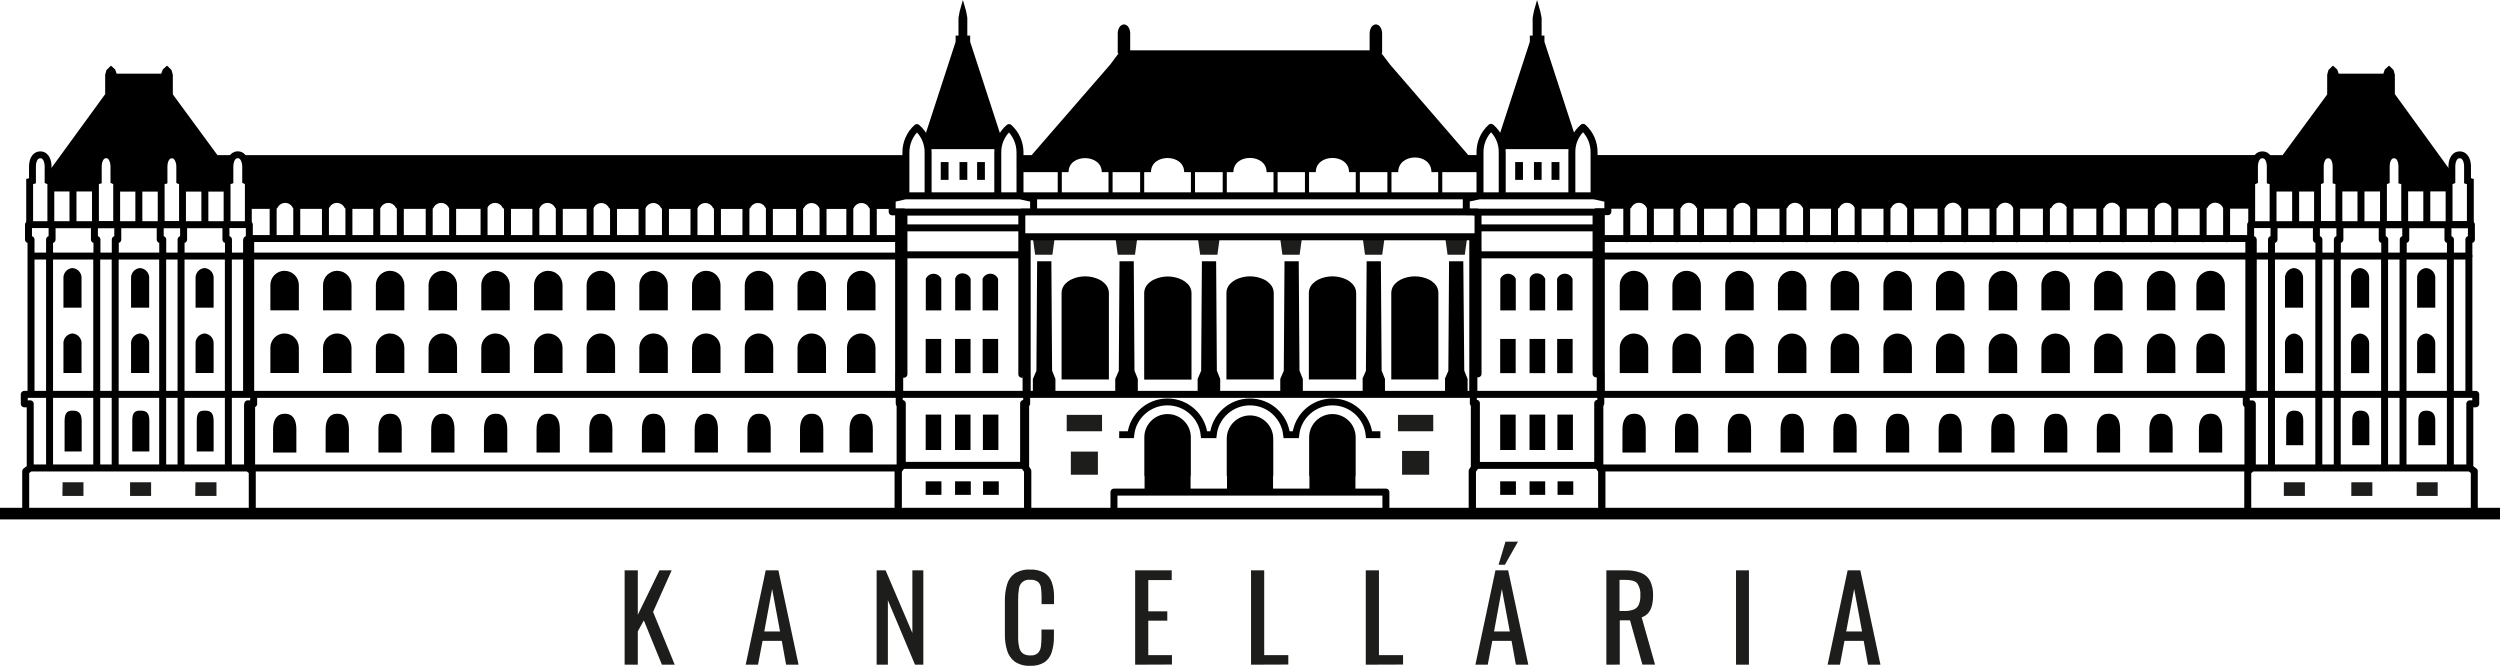
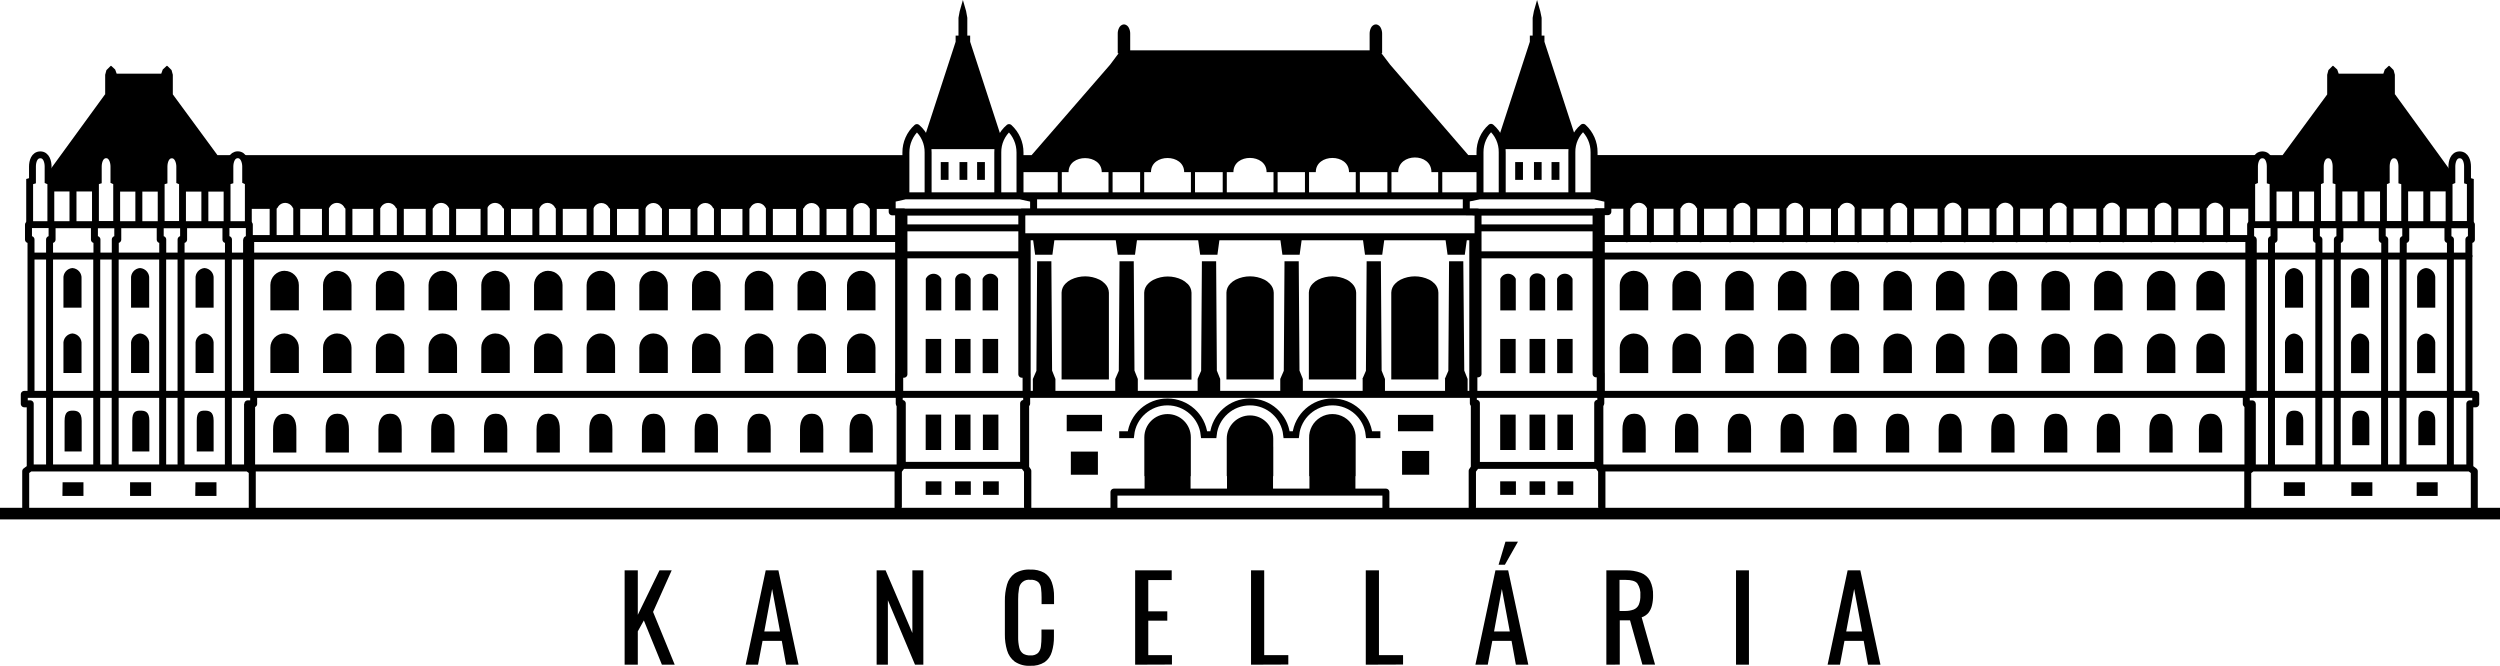
<svg xmlns="http://www.w3.org/2000/svg" fill="currentcolor" viewBox="0 0 702.18 186.98">
-   <path fill="#1d1d1b" d="M175.44 186.69v-26.5h3.7v12.5l6.09-12.5h3.43l-5.23 11.68 6.08 14.82h-3.6l-5.07-12.43-1.7 3.07v9.36zm34 0l5.63-26.5h3.56l5.66 26.5h-3.5l-1.21-6.69h-5.4l-1.27 6.68zm5.23-9.33h4.42l-2.22-11.94zm31.55 9.33v-26.5h2.52l7.52 17.6v-17.6h3.08v26.5H257l-7.62-18.1v18.1zm43.16.31a7.12 7.12 0 0 1-4.37-1.17 6.07 6.07 0 0 1-2.16-3.18 15.06 15.06 0 0 1-.61-4.45v-9.36a16 16 0 0 1 .61-4.68 5.62 5.62 0 0 1 2.16-3.09 7.49 7.49 0 0 1 4.37-1.09 7.37 7.37 0 0 1 3.94.91 5.1 5.1 0 0 1 2.09 2.62 11.59 11.59 0 0 1 .64 4.09v2.09h-3.5v-1.86a19.93 19.93 0 0 0-.15-2.6 2.76 2.76 0 0 0-.8-1.75 3.1 3.1 0 0 0-2.19-.62 2.79 2.79 0 0 0-3.22 2.56 16.19 16.19 0 0 0-.22 2.87v10.5a12.06 12.06 0 0 0 .33 3.16 2.8 2.8 0 0 0 1.08 1.65 3.65 3.65 0 0 0 2 .49 2.93 2.93 0 0 0 2.16-.67 3.24 3.24 0 0 0 .82-1.85 20.08 20.08 0 0 0 .16-2.75v-2h3.5v2a13.81 13.81 0 0 1-.59 4.27 5.39 5.39 0 0 1-2 2.88 6.85 6.85 0 0 1-4.05 1.03zm29.45-.31v-26.5h10.27v2.74h-6.58v8.77h5.34v2.62h-5.34V184h6.65v2.65zm32.55 0v-26.5h3.7V184h6.77v2.65zm32.23 0v-26.5h3.7V184h6.77v2.65zm30.79 0l5.63-26.5h3.57l5.66 26.5h-3.5l-1.21-6.69h-5.4l-1.28 6.68zm5.24-9.33h4.42l-2.23-11.94zm1.27-18.74l1.93-6.48h3.51l-3.67 6.48zm30.27 28.07v-26.5h5.33a11.77 11.77 0 0 1 4.39.7 4.93 4.93 0 0 1 2.57 2.26 8.65 8.65 0 0 1 .83 4.07 11 11 0 0 1-.3 2.78 5.31 5.31 0 0 1-1 2.13 4.24 4.24 0 0 1-1.9 1.26l3.76 13.28h-3.56l-3.47-12.43h-2.88v12.43zm3.7-15.08h1.41a7 7 0 0 0 2.55-.4 2.66 2.66 0 0 0 1.44-1.34 6.29 6.29 0 0 0 .45-2.65 5.22 5.22 0 0 0-.85-3.35c-.56-.69-1.69-1-3.37-1h-1.63zm32.72 15.08v-26.5h3.63v26.5zm25.72 0l5.63-26.5h3.56l5.66 26.5h-3.5l-1.21-6.69h-5.4l-1.27 6.68zm5.23-9.33H523l-2.22-11.94zm-218.94-60.83h9.92v4.6h-9.92zm36.9-49.25l.58 4.26h4.85l.58-4.28v-.91h-6zm-23.15 0l.58 4.26h4.85l.58-4.28v-.91h-6zm-12.59 66.06h7.6v-6.49h-7.6zm-264.24 5.95h5.91v-3.84h-5.91zm-19 0h5.91v-3.84h-5.86zm272.63-72l.58 4.26h4.85l.58-4.28v-.91h-6zm-235.32 72h5.96v-3.84h-5.91zm304.77-72l.58 4.26h4.84l.59-4.28v-.91h-6zm300.81 72h5.91v-3.84h-5.91zm18.36-3.84v3.84h5.9v-3.84zm-37.31 3.84h5.91v-3.84h-5.91zM406 67.28l.58 4.26h4.84l.59-4.28v-.91h-6zm-12.2 66.06h7.61v-6.69h-7.61zm-1.15-12.21h9.91v-4.6h-9.91zm-9.84-53.85l.58 4.26h4.84l.59-4.28v-.91h-6z" />
+   <path fill="currentcolor" d="M175.44 186.69v-26.5h3.7v12.5l6.09-12.5h3.43l-5.23 11.68 6.08 14.82h-3.6l-5.07-12.43-1.7 3.07v9.36zm34 0l5.63-26.5h3.56l5.66 26.5h-3.5l-1.21-6.69h-5.4l-1.27 6.68zm5.23-9.33h4.42l-2.22-11.94zm31.55 9.33v-26.5h2.52l7.52 17.6v-17.6h3.08v26.5H257l-7.62-18.1v18.1zm43.16.31a7.12 7.12 0 0 1-4.37-1.17 6.07 6.07 0 0 1-2.16-3.18 15.06 15.06 0 0 1-.61-4.45v-9.36a16 16 0 0 1 .61-4.68 5.62 5.62 0 0 1 2.16-3.09 7.49 7.49 0 0 1 4.37-1.09 7.37 7.37 0 0 1 3.94.91 5.1 5.1 0 0 1 2.09 2.62 11.59 11.59 0 0 1 .64 4.09v2.09h-3.5v-1.86a19.93 19.93 0 0 0-.15-2.6 2.76 2.76 0 0 0-.8-1.75 3.1 3.1 0 0 0-2.19-.62 2.79 2.79 0 0 0-3.22 2.56 16.19 16.19 0 0 0-.22 2.87v10.5a12.06 12.06 0 0 0 .33 3.16 2.8 2.8 0 0 0 1.08 1.65 3.65 3.65 0 0 0 2 .49 2.93 2.93 0 0 0 2.16-.67 3.24 3.24 0 0 0 .82-1.85 20.08 20.08 0 0 0 .16-2.75v-2h3.5v2a13.81 13.81 0 0 1-.59 4.27 5.39 5.39 0 0 1-2 2.88 6.85 6.85 0 0 1-4.05 1.03zm29.45-.31v-26.5h10.27v2.74h-6.58v8.77h5.34v2.62h-5.34V184h6.65v2.65zm32.55 0v-26.5h3.7V184h6.77v2.65zm32.23 0v-26.5h3.7V184h6.77v2.65zm30.79 0l5.63-26.5h3.57l5.66 26.5h-3.5l-1.21-6.69h-5.4l-1.28 6.68zm5.24-9.33h4.42l-2.23-11.94zm1.27-18.74l1.93-6.48h3.51l-3.67 6.48zm30.27 28.07v-26.5h5.33a11.77 11.77 0 0 1 4.39.7 4.93 4.93 0 0 1 2.57 2.26 8.65 8.65 0 0 1 .83 4.07 11 11 0 0 1-.3 2.78 5.31 5.31 0 0 1-1 2.13 4.24 4.24 0 0 1-1.9 1.26l3.76 13.28h-3.56l-3.47-12.43h-2.88v12.43zm3.7-15.08h1.41a7 7 0 0 0 2.55-.4 2.66 2.66 0 0 0 1.44-1.34 6.29 6.29 0 0 0 .45-2.65 5.22 5.22 0 0 0-.85-3.35c-.56-.69-1.69-1-3.37-1h-1.63zm32.72 15.08v-26.5h3.63v26.5zm25.72 0l5.63-26.5h3.56l5.66 26.5h-3.5l-1.21-6.69h-5.4l-1.27 6.68zm5.23-9.33H523l-2.22-11.94zm-218.94-60.83h9.92v4.6h-9.92zm36.9-49.25l.58 4.26h4.85l.58-4.28v-.91h-6zm-23.15 0l.58 4.26h4.85l.58-4.28v-.91h-6zm-12.59 66.06h7.6v-6.49h-7.6zm-264.24 5.95h5.91v-3.84h-5.91zm-19 0h5.91v-3.84h-5.86zm272.63-72l.58 4.26h4.85l.58-4.28v-.91h-6zm-235.32 72h5.96v-3.84h-5.91zm304.77-72l.58 4.26h4.84l.59-4.28v-.91h-6zm300.81 72h5.91v-3.84h-5.91zm18.36-3.84v3.84h5.9v-3.84zm-37.31 3.84h5.91v-3.84h-5.91zM406 67.28l.58 4.26h4.84l.59-4.28v-.91h-6zm-12.2 66.06h7.61v-6.69h-7.61zm-1.15-12.21h9.91v-4.6h-9.91zm-9.84-53.85l.58 4.26h4.84l.59-4.28v-.91h-6z" />
  <path d="M429.69 11.69V10h.79V5l.35-1.88.89-3.12.9 3.16L433 5v5h.79v1.73l8.74 26.83a8.85 8.85 0 0 0-.92 3.33h-19.76a8.53 8.53 0 0 0-.91-3.31l8.75-26.85zm-119.33 68a5.68 5.68 0 0 0-1.56-1.15 9.13 9.13 0 0 0-8 0 5.68 5.68 0 0 0-1.56 1.15 3.68 3.68 0 0 0-1.07 2.48v24.41h13.29V82.21a3.68 3.68 0 0 0-1.07-2.48zm23.15 0a5.68 5.68 0 0 0-1.51-1.11 9.13 9.13 0 0 0-8 0 5.68 5.68 0 0 0-1.56 1.15 3.68 3.68 0 0 0-1.07 2.48v24.41h13.29V82.21a3.68 3.68 0 0 0-1.07-2.48zm23.15 0a5.68 5.68 0 0 0-1.56-1.15 9.13 9.13 0 0 0-8 0 5.68 5.68 0 0 0-1.56 1.15 3.68 3.68 0 0 0-1.07 2.48v24.41h13.29V82.21a3.68 3.68 0 0 0-1.07-2.48zm23.15 0a5.68 5.68 0 0 0-1.56-1.15 9.13 9.13 0 0 0-8 0 5.68 5.68 0 0 0-1.56 1.15 3.68 3.68 0 0 0-1.07 2.48v24.41h13.29V82.21a3.68 3.68 0 0 0-1.07-2.48zm23.15 0a5.68 5.68 0 0 0-1.56-1.15 9.13 9.13 0 0 0-8 0 5.68 5.68 0 0 0-1.56 1.15 3.68 3.68 0 0 0-1.07 2.48v24.41H404V82.21a3.68 3.68 0 0 0-1-2.48zm-68.49 45.4v-2.26a6.53 6.53 0 1 0-13.06 0v10.85l.07.1v4.39h12.92v-4.39l.07-.07v-8.62zm23.15.38v-2.26a6.53 6.53 0 0 0-13.06 0v10.47l.07.1v4.39h12.93v-4.39l.07-.07v-8.24zm23.15-.12v-2.26a6.54 6.54 0 1 0-13.07 0v10.59l.08.1v4.39h12.92v-4.39l.07-.07v-8.36zm21.28-77h13.64v-4.79h-3.29l-22-25.46-2.4-3.16h.2v-5.5a3.66 3.66 0 0 0-.35-1.56 1.77 1.77 0 0 0-1.13-1h-.55a1.77 1.77 0 0 0-1.13 1 3.66 3.66 0 0 0-.35 1.56v4.7h-67.25v-4.7a3.39 3.39 0 0 0-.35-1.56 1.77 1.77 0 0 0-1.13-1h-.54a1.77 1.77 0 0 0-1.13 1 3.39 3.39 0 0 0-.35 1.56v5.5h.2-.19l.22.05-2.37 3.18-22.06 25.41h-3.24v4.76h13.63c0-5.28 9.32-5.2 9.32 0h13.83c0-5.29 9.32-5.26 9.32 0h13.83c0-5.35 9.32-5.27 9.32 0h13.82c0-5.29 9.33-5.31 9.33 0h13.82c0-5.42 9.33-5.54 9.33 0zM272.49 11.69V10h-.8V5l-.34-1.88-.9-3.12-.9 3.16-.34 1.84v5h-.8v1.73l-8.75 26.86a8.25 8.25 0 0 1 .94 3.3h19.73a8.82 8.82 0 0 1 .92-3.26l-8.76-26.9zm-8.11 66.63a2.37 2.37 0 0 0-4.35 0v8.86h4.35v-8.86zm161.36 0a2.37 2.37 0 0 0-4.35 0v8.86h4.35v-8.86zm-153.11 0c-.82-2.06-3.87-2.06-4.35 0v8.86h4.35v-8.86zm161.36 0c-.82-2.06-3.87-2.06-4.35 0v8.86H434v-8.86zm-153.66 0a2.36 2.36 0 0 0-4.35 0v8.86h4.35v-8.86zm161.36 0a2.36 2.36 0 0 0-4.35 0v8.86h4.35v-8.86zM260 95.2v9.61h4.35V95.2zm161.36 0v9.61h4.35V95.2zm-153.11 0v9.61h4.35V95.2zm161.36 0v9.61H434V95.2zM276 95.2v9.61h4.35V95.2zm161.36 0v9.61h4.35V95.2zM260 116.45v9.94h4.35v-9.94zm161.36 0v9.94h4.35v-9.94zm-153.12 0v9.94h4.35v-9.94zm161.36 0v9.94h4.4v-9.94zm-153.53 0v9.94h4.35v-9.94zm161.36 0v9.94h4.36v-9.94zM260 135.2v3.8h4.42v-3.8zm161.36 0v3.8h4.42v-3.8zm-153.11 0v3.8h4.42v-3.8zm161.36 0v3.8H434v-3.8zm-153.5 0v3.8h4.42v-3.8zm161.36 0v3.8h4.42v-3.8zM69.74 58.66h7.58a.81.81 0 0 0 .77-.58 2.37 2.37 0 0 1 4 0 .8.8 0 0 0 .77.58h9a.81.81 0 0 0 .77-.58 2.37 2.37 0 0 1 4 0 .8.8 0 0 0 .77.58h8.89a.8.8 0 0 0 .76-.58 2.38 2.38 0 0 1 4 0 .8.8 0 0 0 .76.58h9.33a.8.8 0 0 0 .76-.58 2.37 2.37 0 0 1 4 0 .8.8 0 0 0 .76.58h9.61a.8.8 0 0 0 .77-.58 2.37 2.37 0 0 1 4 0 .8.8 0 0 0 .77.58H151a.8.8 0 0 0 .76-.58 2.37 2.37 0 0 1 4 0 .8.8 0 0 0 .76.58h9.61a.77.77 0 0 0 .77-.54 2.37 2.37 0 0 1 4 0 .8.8 0 0 0 .77.57h9.07a.8.8 0 0 0 .77-.58 2.37 2.37 0 0 1 4 0 .81.81 0 0 0 .77.58h9.07a.8.8 0 0 0 .76-.58 2.37 2.37 0 0 1 4 0 .81.81 0 0 0 .77.58h9.23a.8.8 0 0 0 .76-.58 2.37 2.37 0 0 1 4 0 .82.82 0 0 0 .77.58h9.55a.8.8 0 0 0 .76-.58 2.38 2.38 0 0 1 4 0 .8.8 0 0 0 .76.58h8.48a.8.8 0 0 0 .77-.58 2.37 2.37 0 0 1 4 0 .8.8 0 0 0 .77.58h5.92v-2.84l3.87-.86V43.58H67.28c1.45.42 1.72 2.6 1.72 3.19v4l.78.33v7.59zm562.71 0v-7.59l.77-.33v-4c0-.72.31-2.81 1.7-3.19H447.75v11.41l3.87.86v2.81h5.94a.8.8 0 0 0 .76-.58 2.37 2.37 0 0 1 4 0 .8.8 0 0 0 .76.58h8.48a.8.8 0 0 0 .77-.58 2.37 2.37 0 0 1 4 0 .8.8 0 0 0 .77.58h9.54a.8.8 0 0 0 .77-.58 2.37 2.37 0 0 1 4 0 .81.81 0 0 0 .77.58h9.22a.8.8 0 0 0 .77-.58 2.37 2.37 0 0 1 4 0 .81.81 0 0 0 .77.58H516a.8.8 0 0 0 .76-.58 2.37 2.37 0 0 1 4 0 .82.82 0 0 0 .77.58h9.07a.79.79 0 0 0 .76-.57 2.37 2.37 0 0 1 4 0 .79.79 0 0 0 .77.54h9.61a.8.8 0 0 0 .77-.58 2.37 2.37 0 0 1 4 0 .8.8 0 0 0 .77.58h9.18a.8.8 0 0 0 .76-.58 2.38 2.38 0 0 1 4 0 .8.8 0 0 0 .76.58h9.61a.8.8 0 0 0 .77-.58 2.37 2.37 0 0 1 4 0 .81.81 0 0 0 .77.58h9.32a.8.8 0 0 0 .77-.58 2.37 2.37 0 0 1 4 0 .8.8 0 0 0 .77.58h8.89a.81.81 0 0 0 .77-.58 2.37 2.37 0 0 1 4 0 .8.8 0 0 0 .76.58h9a.81.81 0 0 0 .77-.58 2.37 2.37 0 0 1 4 0 .8.8 0 0 0 .77.58h7.58zM0 142.63v3.25h702.18v-3.25zm264.23-97.11v5h2.19v-5zm10.21 0v5h2.19v-5zm-4.94 0v5h2.19v-5zm156.07 0v5h2.19v-5zm10.21 0v5H438v-5zm-4.93 0v5H433v-5zM79.94 76.05a4 4 0 0 0-4 4v7.11h8v-7.09a4 4 0 0 0-4-4zm0 17.6a4 4 0 0 0-4 4v7.11h8v-7.09a4 4 0 0 0-4-4zm379-17.6a4 4 0 0 0-4 4v7.11h8v-7.09a4 4 0 0 0-4-4zm0 17.62a4 4 0 0 0-4 4v7.12h8v-7.1a4 4 0 0 0-4-4zM168.76 76.05a4 4 0 0 0-4 4v7.11h8v-7.09a4 4 0 0 0-4-4zm0 17.6a4 4 0 0 0-4 4v7.11h8v-7.09a4 4 0 0 0-4-4zm379-17.6a4 4 0 0 0-4 4v7.11h8v-7.09a4 4 0 0 0-4-4zm0 17.62a4 4 0 0 0-4 4v7.12h8v-7.1a4 4 0 0 0-4-4zM57.47 75.28a2.75 2.75 0 0 0-2.54 3v8.13H60v-8.12a2.75 2.75 0 0 0-2.54-3zm586.86 0a2.75 2.75 0 0 0-2.54 3v8.13h5.08v-8.12a2.75 2.75 0 0 0-2.54-3zm18.56 0a2.75 2.75 0 0 0-2.54 3v8.13h5.08v-8.12a2.75 2.75 0 0 0-2.54-3zm18.55 0a2.75 2.75 0 0 0-2.54 3v8.13h5.1v-8.12a2.75 2.75 0 0 0-2.55-3zm-37.11 18.39a2.75 2.75 0 0 0-2.54 3v8.13h5.08v-8.12a2.75 2.75 0 0 0-2.54-3zm18.56 0a2.75 2.75 0 0 0-2.54 3v8.13h5.08v-8.12a2.75 2.75 0 0 0-2.54-3zm18.55 0a2.75 2.75 0 0 0-2.54 3v8.13h5.1v-8.12a2.75 2.75 0 0 0-2.55-3zM39.36 75.28a2.75 2.75 0 0 0-2.55 3v8.13h5.09v-8.12a2.75 2.75 0 0 0-2.54-3zm-19 0a2.75 2.75 0 0 0-2.54 3v8.13h5.08v-8.12a2.75 2.75 0 0 0-2.54-3zm37.11 18.37a2.75 2.75 0 0 0-2.54 3v8.12H60v-8.11a2.75 2.75 0 0 0-2.54-3zm-18.11 0a2.75 2.75 0 0 0-2.55 3v8.12h5.09v-8.11a2.75 2.75 0 0 0-2.54-3zm-19 0a2.75 2.75 0 0 0-2.54 3v8.12h5.08v-8.11a2.75 2.75 0 0 0-2.54-3zm74.37-17.6a4 4 0 0 0-4 4v7.11h8v-7.09a4 4 0 0 0-4-4zm0 17.6a4 4 0 0 0-4 4v7.11h8v-7.09a4 4 0 0 0-4-4zm379-17.6a4 4 0 0 0-4 4v7.11h8v-7.09a4 4 0 0 0-4-4zm0 17.62a4 4 0 0 0-4 4v7.12h8v-7.1a4 4 0 0 0-4-4zM183.57 76.05a4 4 0 0 0-4 4v7.11h8v-7.09a4 4 0 0 0-4-4zm0 17.6a4 4 0 0 0-4 4v7.11h8v-7.09a4 4 0 0 0-4-4zm379-17.6a4 4 0 0 0-4 4v7.11h8v-7.09a4 4 0 0 0-4-4zm0 17.62a4 4 0 0 0-4 4v7.12h8v-7.1a4 4 0 0 0-4-4zm-453-17.62a4 4 0 0 0-4 4v7.11h8v-7.09a4 4 0 0 0-4-4zm0 17.6a4 4 0 0 0-4 4v7.11h8v-7.09a4 4 0 0 0-4-4zm379-17.6a4 4 0 0 0-4 4v7.11h8v-7.09a4 4 0 0 0-4-4zm0 17.62a4 4 0 0 0-4 4v7.12h8v-7.1a4 4 0 0 0-4-4zm-290.2-17.62a4 4 0 0 0-4 4v7.11h8v-7.09a4 4 0 0 0-4-4zm0 17.6a4 4 0 0 0-4 4v7.11h8v-7.09a4 4 0 0 0-4-4zm379-17.6a4 4 0 0 0-4 4v7.11h8v-7.09a4 4 0 0 0-4-4zm0 17.62a4 4 0 0 0-4 4v7.12h8v-7.1a4 4 0 0 0-4-4zm-453-17.62a4 4 0 0 0-4 4v7.11h8v-7.09a4 4 0 0 0-4-4zm0 17.6a4 4 0 0 0-4 4v7.11h8v-7.09a4 4 0 0 0-4-4zm379-17.6a4 4 0 0 0-4 4v7.11h8v-7.09a4 4 0 0 0-4-4zm0 17.62a4 4 0 0 0-4 4v7.12h8v-7.1a4 4 0 0 0-4-4zM213.18 76.05a4 4 0 0 0-4 4v7.11h8v-7.09a4 4 0 0 0-4-4zm0 17.6a4 4 0 0 0-4 4v7.11h8v-7.09a4 4 0 0 0-4-4zm379-17.6a4 4 0 0 0-4 4v7.11h8v-7.09a4 4 0 0 0-4-4zm0 17.62a4 4 0 0 0-4 4v7.12h8v-7.1a4 4 0 0 0-4-4zm-453-17.62a4 4 0 0 0-4 4v7.11h8v-7.09a4 4 0 0 0-4-4zm0 17.6a4 4 0 0 0-4 4v7.11h8v-7.09a4 4 0 0 0-4-4zm379-17.6a4 4 0 0 0-4 4v7.11h8v-7.09a4 4 0 0 0-4-4zm0 17.62a4 4 0 0 0-4 4v7.12h8v-7.1a4 4 0 0 0-4-4zM228 76.05a4 4 0 0 0-4 4v7.11h8v-7.09a4 4 0 0 0-4-4zm0 17.6a4 4 0 0 0-4 4v7.11h8v-7.09a4 4 0 0 0-4-4zm379-17.6a4 4 0 0 0-4 4v7.11h8v-7.09a4 4 0 0 0-4-4zm0 17.62a4 4 0 0 0-4 4v7.12h8v-7.1a4 4 0 0 0-4-4zM241.9 76.05a4 4 0 0 0-4 4v7.11h8v-7.09a4 4 0 0 0-4-4zm0 17.6a4 4 0 0 0-4 4v7.11h8v-7.09a4 4 0 0 0-4-4zm379-17.6a4 4 0 0 0-4 4v7.11h8v-7.09a4 4 0 0 0-4-4zm0 17.62a4 4 0 0 0-4 4v7.12h8v-7.1a4 4 0 0 0-4-4zM154 76.05a4 4 0 0 0-4 4v7.11h8v-7.09a4 4 0 0 0-4-4zm0 17.6a4 4 0 0 0-4 4v7.11h8v-7.09a4 4 0 0 0-4-4zm379-17.6a4 4 0 0 0-4 4v7.11h8v-7.09a4 4 0 0 0-4-4zm0 17.62a4 4 0 0 0-4 4v7.12h8v-7.1a4 4 0 0 0-4-4zM80 116.2c-2.21 0-3.3 1.66-3.3 4.38v6.53h6.54v-6.53c0-2.72-1-4.38-3.24-4.38zm379 0c-2.21 0-3.3 1.66-3.3 4.38v6.53h6.54v-6.53c0-2.72-1-4.38-3.24-4.38zm-290.18 0c-2.21 0-3.3 1.66-3.3 4.38v6.53H172v-6.53c0-2.72-1-4.38-3.24-4.38zm379 0c-2.22 0-3.31 1.66-3.31 4.38v6.53H551v-6.53c0-2.72-1-4.38-3.23-4.38zm-490.29-.86c-1.23 0-2.27.19-2.27 2.8v8.67H60v-8.67c0-2.61-1.29-2.8-2.53-2.8zm586.87 0c-1.24 0-2.28.48-2.28 2.7v7h4.8v-7c0-2.22-1.29-2.7-2.52-2.7zm18.55 0c-1.23 0-2.27.48-2.27 2.7v7h4.8v-7c0-2.22-1.29-2.7-2.53-2.7zm18.56 0c-1.24 0-2.27.48-2.27 2.7v7H684v-7c0-2.22-1.3-2.7-2.53-2.7zm-642.09 0c-1.23 0-2.27.19-2.27 2.8v8.67h4.8v-8.67c0-2.61-1.29-2.8-2.53-2.8zm-19 0c-1.24 0-2.28.29-2.28 2.89v8.58h4.8v-8.58c0-2.6-1.29-2.89-2.52-2.89zm74.35.86c-2.22 0-3.31 1.66-3.31 4.38v6.53H98v-6.53c0-2.72-1-4.38-3.23-4.38zm379 0c-2.22 0-3.31 1.66-3.31 4.38v6.53H477v-6.53c0-2.72-1-4.38-3.23-4.38zm-290.18 0c-2.21 0-3.3 1.66-3.3 4.38v6.53h6.54v-6.53c0-2.72-1-4.38-3.24-4.38zm379 0c-2.21 0-3.3 1.66-3.3 4.38v6.53h6.54v-6.53c0-2.72-1-4.38-3.24-4.38zm-453 0c-2.21 0-3.3 1.66-3.3 4.38v6.53h6.54v-6.53c0-2.72-1-4.38-3.24-4.38zm379 0c-2.21 0-3.3 1.66-3.3 4.38v6.53h6.54v-6.53c0-2.72-1-4.38-3.24-4.38zm-290.18 0c-2.21 0-3.3 1.66-3.3 4.38v6.53h6.54v-6.53c0-2.72-1-4.38-3.24-4.38zm379 0c-2.21 0-3.3 1.66-3.3 4.38v6.53h6.54v-6.53c0-2.72-1-4.38-3.24-4.38zm-453 0c-2.21 0-3.3 1.66-3.3 4.38v6.53h6.54v-6.53c0-2.72-1-4.38-3.24-4.38zm379 0c-2.21 0-3.3 1.66-3.3 4.38v6.53h6.54v-6.53c0-2.72-1-4.38-3.24-4.38zm-290.17 0c-2.22 0-3.31 1.66-3.31 4.38v6.53h6.54v-6.53c0-2.72-1-4.38-3.23-4.38zm379 0c-2.22 0-3.31 1.66-3.31 4.38v6.53h6.55v-6.53c0-2.72-1-4.38-3.24-4.38zm-453 0c-2.22 0-3.31 1.66-3.31 4.38v6.53h6.55v-6.53c0-2.72-1-4.38-3.24-4.38zm379 0c-2.21 0-3.3 1.66-3.3 4.38v6.53h6.54v-6.53c0-2.72-1-4.38-3.24-4.38zm-290.24 0c-2.21 0-3.3 1.66-3.3 4.38v6.53h6.54v-6.53c0-2.72-1-4.38-3.24-4.38zm379 0c-2.21 0-3.3 1.66-3.3 4.38v6.53h6.54v-6.53c0-2.72-1-4.38-3.24-4.38zm-365.08 0c-2.22 0-3.31 1.66-3.31 4.38v6.53h6.54v-6.53c0-2.72-1-4.38-3.23-4.38zm379 0c-2.22 0-3.31 1.66-3.31 4.38v6.53h6.54v-6.53c0-2.72-1-4.38-3.23-4.38zm-466.92 0c-2.21 0-3.3 1.66-3.3 4.38v6.53h6.54v-6.53c0-2.72-1-4.38-3.24-4.38zm379 0c-2.21 0-3.3 1.66-3.3 4.38v6.53h6.54v-6.53c0-2.72-1-4.38-3.24-4.38zm-242.9-9.75v4.32h6.34v-4.32l-.94-2.36-.2-30.7h-4l-.2 30.76-1 2.3zm23.14 0v4.32h6.34v-4.32l-.94-2.36-.2-30.7h-4l-.2 30.76-1 2.3zm23.14 0v4.32h6.34v-4.32l-.94-2.36-.2-30.7h-4l-.21 30.76-1 2.3zm23.21 0v4.32h6.34v-4.32l-.94-2.36-.21-30.7h-4l-.2 30.76-1 2.3zm23.14 0v4.32H389v-4.32l-.94-2.36-.21-30.7h-4l-.2 30.76-1 2.3zm23.14 0v4.32h6.34v-4.32l-.94-2.36-.27-30.7h-4l-.2 30.76-1 2.3zM66.17 43.58h-5.09L48.54 26.51V21l-.36-1.32-1-1-.11-.1-.17-.12-.17.12-.11.1-.91.85-.42 1.17H32.77l-.42-1.17-.91-.85-.11-.1-.17-.12-.16.14-.11.1-1 1-.35 1.3v5.53h-.06L13.54 48.42v2.32l.77.33v2.71h12.47V51l.79-.23v-4c.07-3.06 1.69-3.28 2.22-3.28s2.07.3 2.18 3.27v4l.77.33v2.72h12.52V51l.79-.23v-4c.07-3 1.64-3.31 2.21-3.28s2.13.36 2.22 3.27v4l.77.33v2.72h12.5V51l.79-.23v-4c0-.89.23-2.74 1.63-3.2zm569.85 0c1.39.46 1.62 2.31 1.62 3.2v4l.79.23v2.79h12.5v-2.73l.77-.33v-4c.09-2.91 1.73-3.33 2.22-3.27s2.15.3 2.22 3.28v4l.79.23v2.79h12.49v-2.7l.78-.33v-4c.1-3 1.68-3.3 2.18-3.27s2.14.22 2.21 3.28v4l.79.23v2.78h12.45v-2.69l.78-.33v-2.32l-15.9-21.91h-.06V21l-.36-1.32-1-1-.1-.1-.17-.12-.18.12-.1.1-.92.85-.41 1.17h-12.54l-.41-1.17-.92-.85-.1-.1-.18-.12-.17.12-.1.1-1 1-.35 1.32v5.53l-12.53 17.05z" />
  <g fill="none" stroke="currentcolor" stroke-miterlimit="2.6">
    <path stroke-width="3.06" d="M69.86 110.74V67.28m562.33 43.36V67.27M70.12 131.44v-18m561.81 18v-18" />
    <path stroke-width="1.93" d="M14.33 63.1h-6V51l.79-.23v-4c0-1.38.49-3.28 2.21-3.28s2.18 2 2.18 3.27v4l.77.33v12zm673.52 0h6V51l-.79-.23v-4c0-1.38-.5-3.28-2.22-3.28s-2.18 2-2.18 3.27v4l-.78.33v12zm-655.08 0v-12l-.77-.36v-4c0-1.23-.51-3.27-2.18-3.27s-2.21 1.9-2.22 3.28v4l-.79.23V63.1zm636.64 0h6V51l-.79-.23v-4c0-1.38-.49-3.28-2.21-3.28s-2.18 2-2.18 3.27v4l-.78.33v12zm-618.15 0v-12l-.77-.33v-4c0-1.23-.55-3.27-2.22-3.27s-2.2 1.9-2.21 3.28v4l-.79.23V63.1zm599.67 0h6V51l-.79-.23v-4c0-1.38-.49-3.28-2.22-3.28s-2.22 2-2.22 3.27v4l-.77.33v12zm-581.18 0v-12l-.75-.36v-4c0-1.23-.54-3.27-2.21-3.27s-2.21 1.9-2.22 3.28v4l-.79.23V63.1zm562.69 0h6V51l-.79-.23v-4c0-1.38-.49-3.28-2.21-3.28s-2.22 2-2.22 3.27v4l-.78.33v12zm-244.73 59h-3.16a10.37 10.37 0 0 0-20.61 0h-2.56a10.37 10.37 0 0 0-20.61 0h-2.56a10.37 10.37 0 0 0-20.61 0h-3.25" />
    <path stroke-width="1.43" d="M413.83 142.62v-31.77m35.79 31.72v-31.76m-161.28 31.81v-31.77m-35.79 31.72v-31.76" />
    <path stroke-width="2.27" d="M413.82 110.74V66.51m35.79 44.25V59.39m-161.26 51.35V66.51m-35.8 44.25V59.39" />
    <g stroke-linecap="round" stroke-linejoin="round">
      <path stroke-width="1.15" d="M390.25 48.37V55m14.27-6.63V55m-37.42-6.63V55m14.27-6.63V55M344 48.37V55m14.27-6.63V55m-37.47-6.63V55m14.27-6.63V55m-23.15-6.63V55m-14.26-6.63V55" />
      <path stroke-width="1.96" d="M287 59.52h128M8.75 71.92h245.14M63.75 63.11H14.34m238.53 68.33H8.49m-1.67-20.67h686.62M296.08 66.51h0M415 66.5H287M254.48 55h32.32M70.85 142.63v-10.26m-20-.93V71.92m13.29 59.52V71.92m-18.45 59.52V71.92m23.65 0v2.86m218.1 55.93h-34.05M287 71.57h-33.07m-.18-12h34.18M287 64h-33.12m59 78.64v-4.42m76.35 0h-76.32m136.44-7.5h-34.69m.48-59.14h33.19m-.08-12h-34.43M448.08 55h-32.71m-.24 9h33.18m-59.05 76.29v-2.07m0 4.42v-3.91M57.54 53.79v9.32M39 53.79v9.32m-18.5-9.32v9.32m6.67 68.33V71.92m5.18 59.52V71.92m-18.43 59.52V71.92m624.1 0H448.78m.84 59.52h181.71m31.8 0h30.58m-55.28-68.33h55.7m-.62 8.81H638m50.24 59.52V71.92m-25.13 59.52h-30.8m42.63 0V71.92m-5.18 59.52V71.92m-13.29 59.52V71.92m-5.18 59.52V71.92M638 131.44V71.92M70.05 67h183.78m194.48 0h183.82M286.87 55h128.58M8.34 63.11H8v4.17h.71v43.49H6.82v2.65h1.67v18l-1.27.94v10.25m686.62-79.5h.31v4.17h-.71v43.49h1.93v2.65h-1.67v18l1.26.94v10.25M13.92 72v-4.72h.71v-4.17h-.31m673.54 0h-.3v4.17h.7V72M32.38 72v-4.72h.7v-4.17h-.3m636.63 0h-.31v4.17h.71V72M50.86 72v-4.72h.71v-4.17h-.3M651.32 72v-4.72h-.71v-4.17h.31M27.23 72v-4.72h-.71v-4.17h.31M675 72v-4.72h.71v-4.17h-.3m-630.08 0H45v4.17h.71V72m610.79 0v-4.72h.71v-4.17h-.31m-593.14 0h-.3v4.17h.71V72M638 72v-4.72h.71v-4.17h-.31m-568.68 0h.31v4.17h-.71v43.49h1.93v2.65H69.6v18l1.26.94v10.25m560.47 0v-10.23l1.26-.94v-18h-1.67v-2.65h1.93V67.28h-.71v-4.17h.31m30.68-9.34v9.34m18.49-9.34v9.34m-36.84-9.34v9.34m-392.54 79.53v-10.35l1.19-1.59v-17.37h-.86v-8.22h1.32V59.5h-3.3v-3.67l3.85-.86V42.84a9.36 9.36 0 0 1 3.09-7 9 9 0 0 1 3.15 7V55m152.81 87.86v-10.6l1.19-1.59v-17.41h-.86V105h1.32V59.54h-3.3v-3.77l3.85-.79V42.77a9.33 9.33 0 0 1 3.09-7 9 9 0 0 1 3.15 7V55m-133.24 87.64v-10.35l-1.19-1.59v-17.37h.86v-8.22H287v-45.6h3.31v-3.68l-3.82-.83V42.84a9.39 9.39 0 0 0-3.08-7 9 9 0 0 0-3.16 7V55m169.69 87.86v-10.6l-1.19-1.59v-17.41h.87V105h-1.33V59.45h3.31v-3.6l-3.87-.85V42.77a9.35 9.35 0 0 0-3.08-7 8.94 8.94 0 0 0-3.16 7v12.14m59.3 3.75v8.39m14.47-8.39v8.39M530 58.68v8.37m15.19-8.39v8.39m14.59-8.39v8.39m15-8.39v8.39m15-8.39v8.39m14.46-8.39v8.39m14.56-8.39v8.39m-132.86-8.39v8.39M471 58.66v8.39m-14.08-8.39v8.39m50.49-8.39v8.39m14.48-8.39v8.39m14.75-8.37v8.37m15.19-8.39v8.39m14.59-8.39v8.39m15-8.39v8.39m14.95-8.39v8.39m14.47-8.39v8.39m14.55-8.39v8.39m-132.82-8.39v8.39m-14.93-8.39v8.39m-14.09-8.39v8.39m-343-8.39V67m15.41-8.38V67m14.55-8.38V67m15.23-8.38V67m14.59-8.38V67m14.59-8.34V67m14.59-8.34V67m15.07-8.38V67m14.11-8.38V67m-132.87-8.34V67m-14.41-8.34V67m-14.69-8.34V67m50.41-8.38V67m15.41-8.38V67m14.55-8.38V67m15.23-8.38V67m14.59-8.34V67m14.6-8.34V67m14.59-8.38V67m15.07-8.38V67m14.11-8.38V67m-132.84-8.34V67M98 58.7V67m-14.65-8.34V67" />
    </g>
  </g>
</svg>
